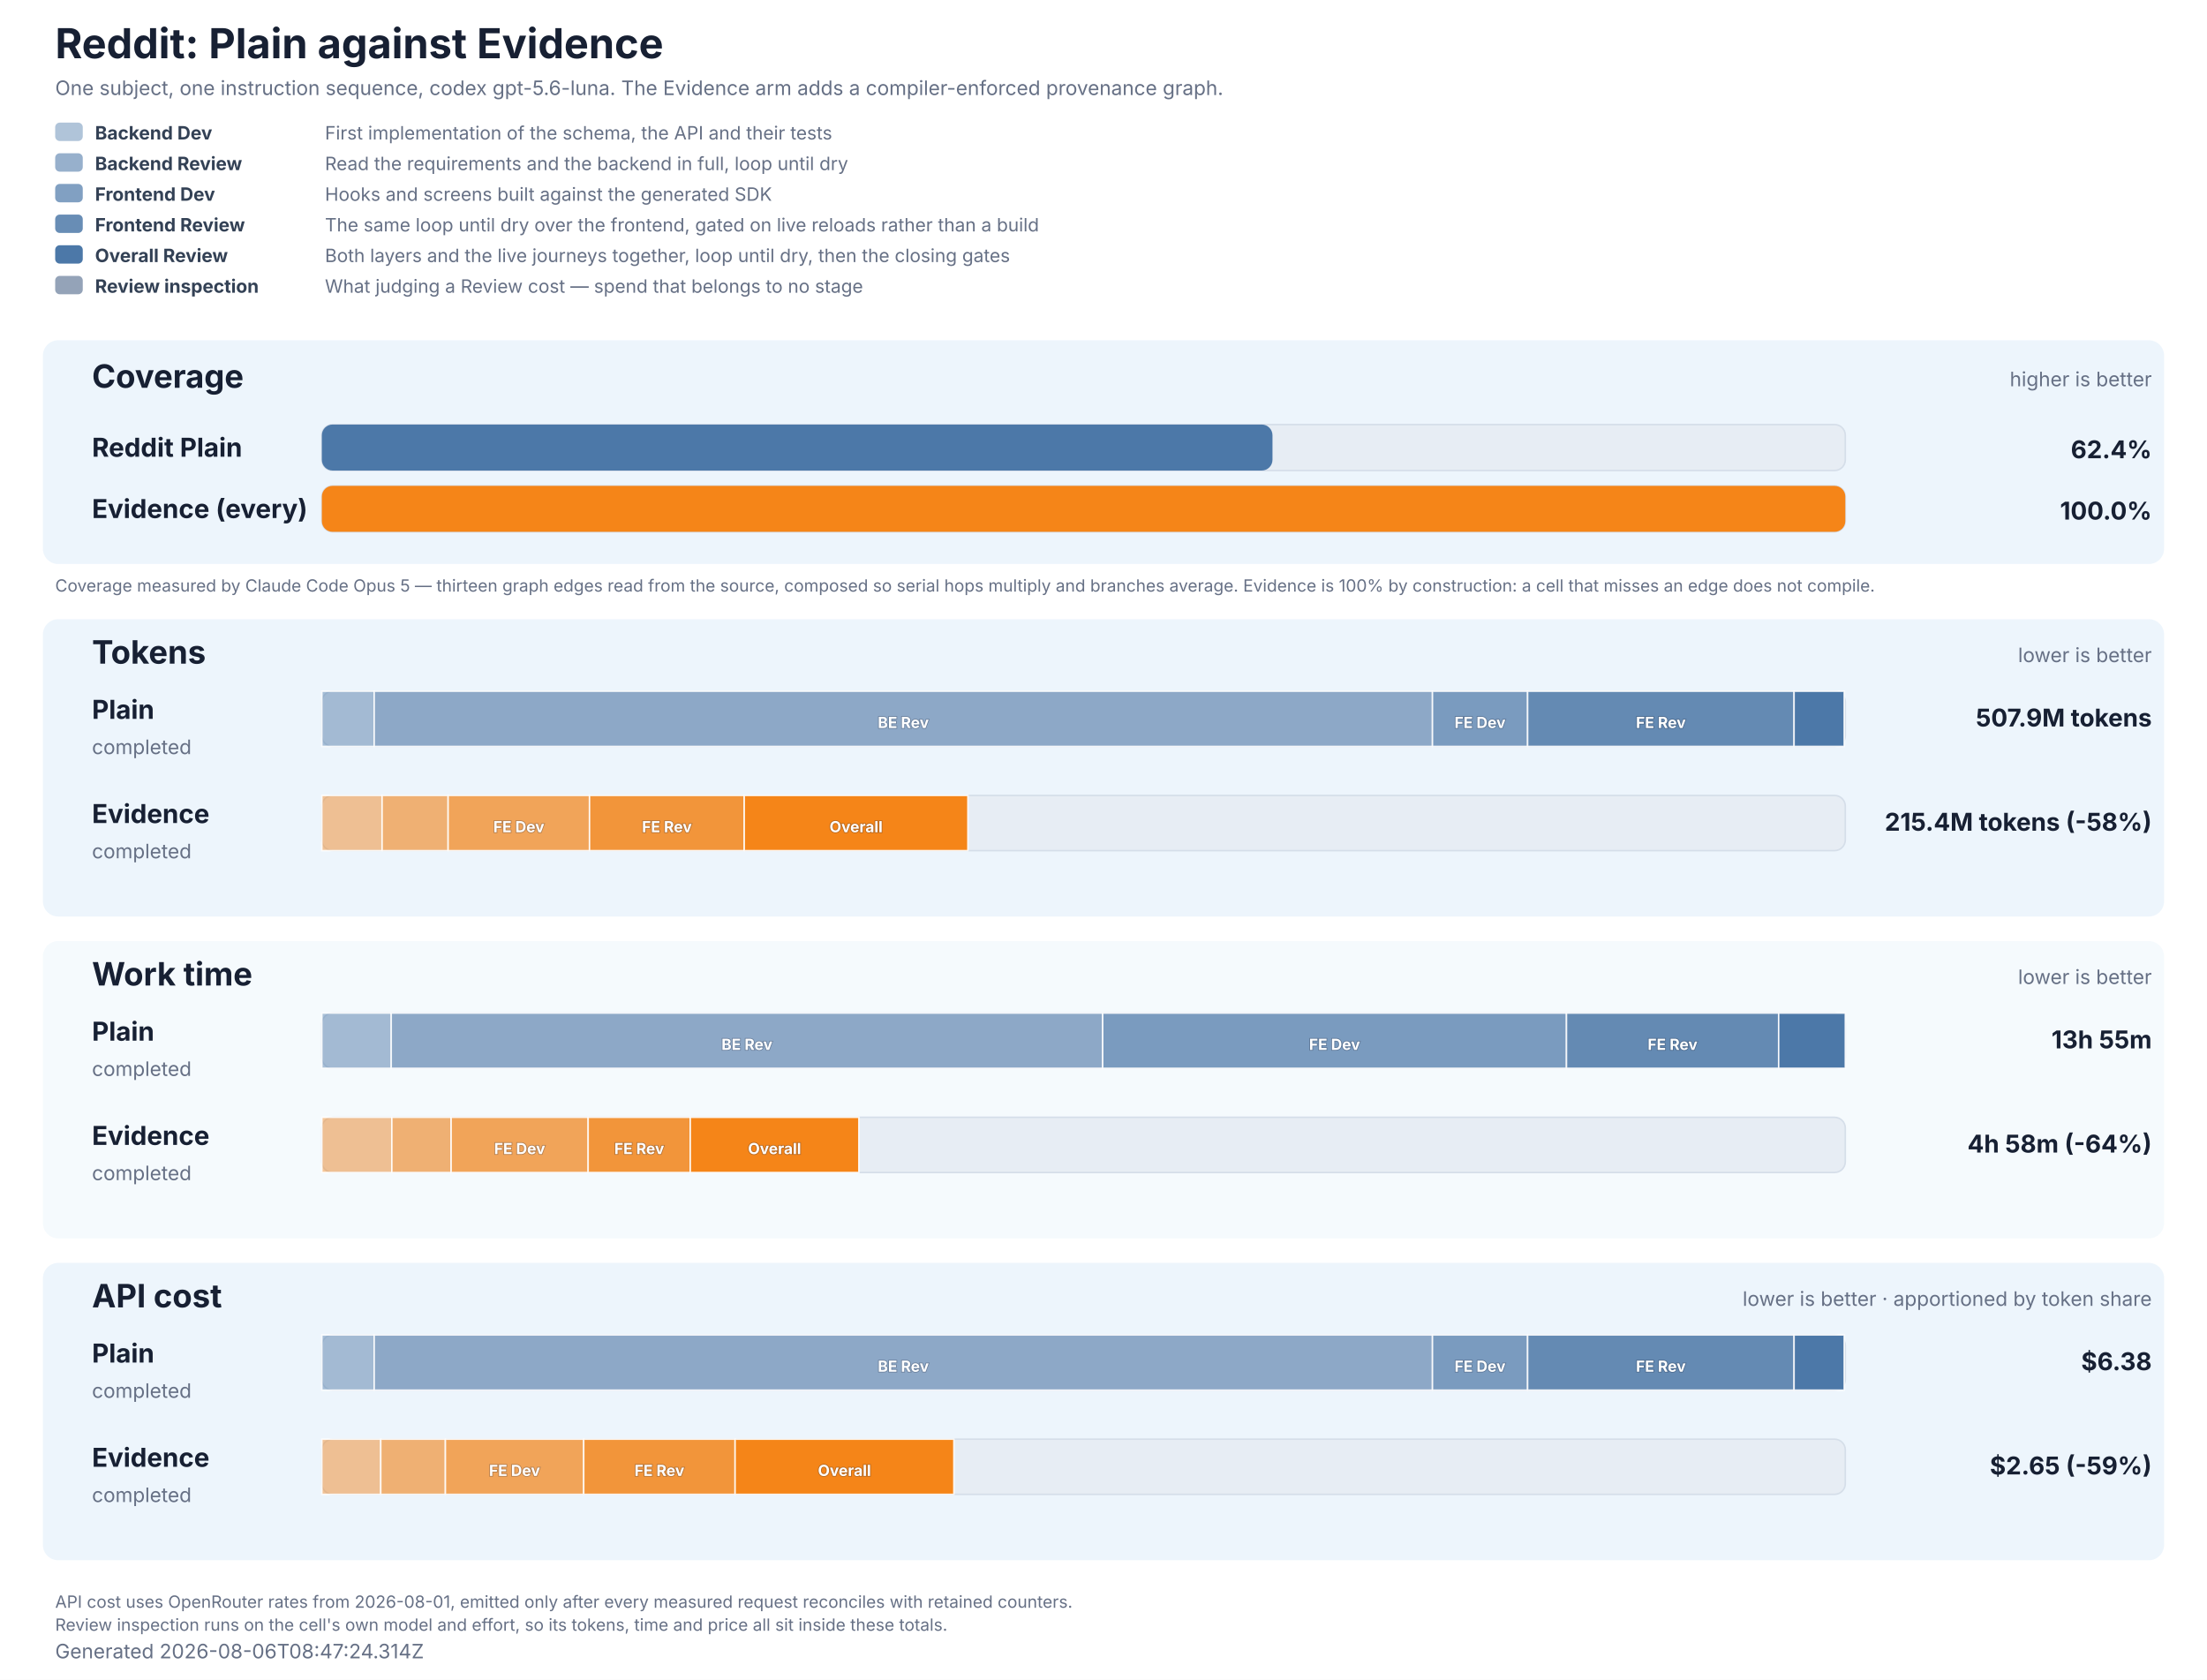
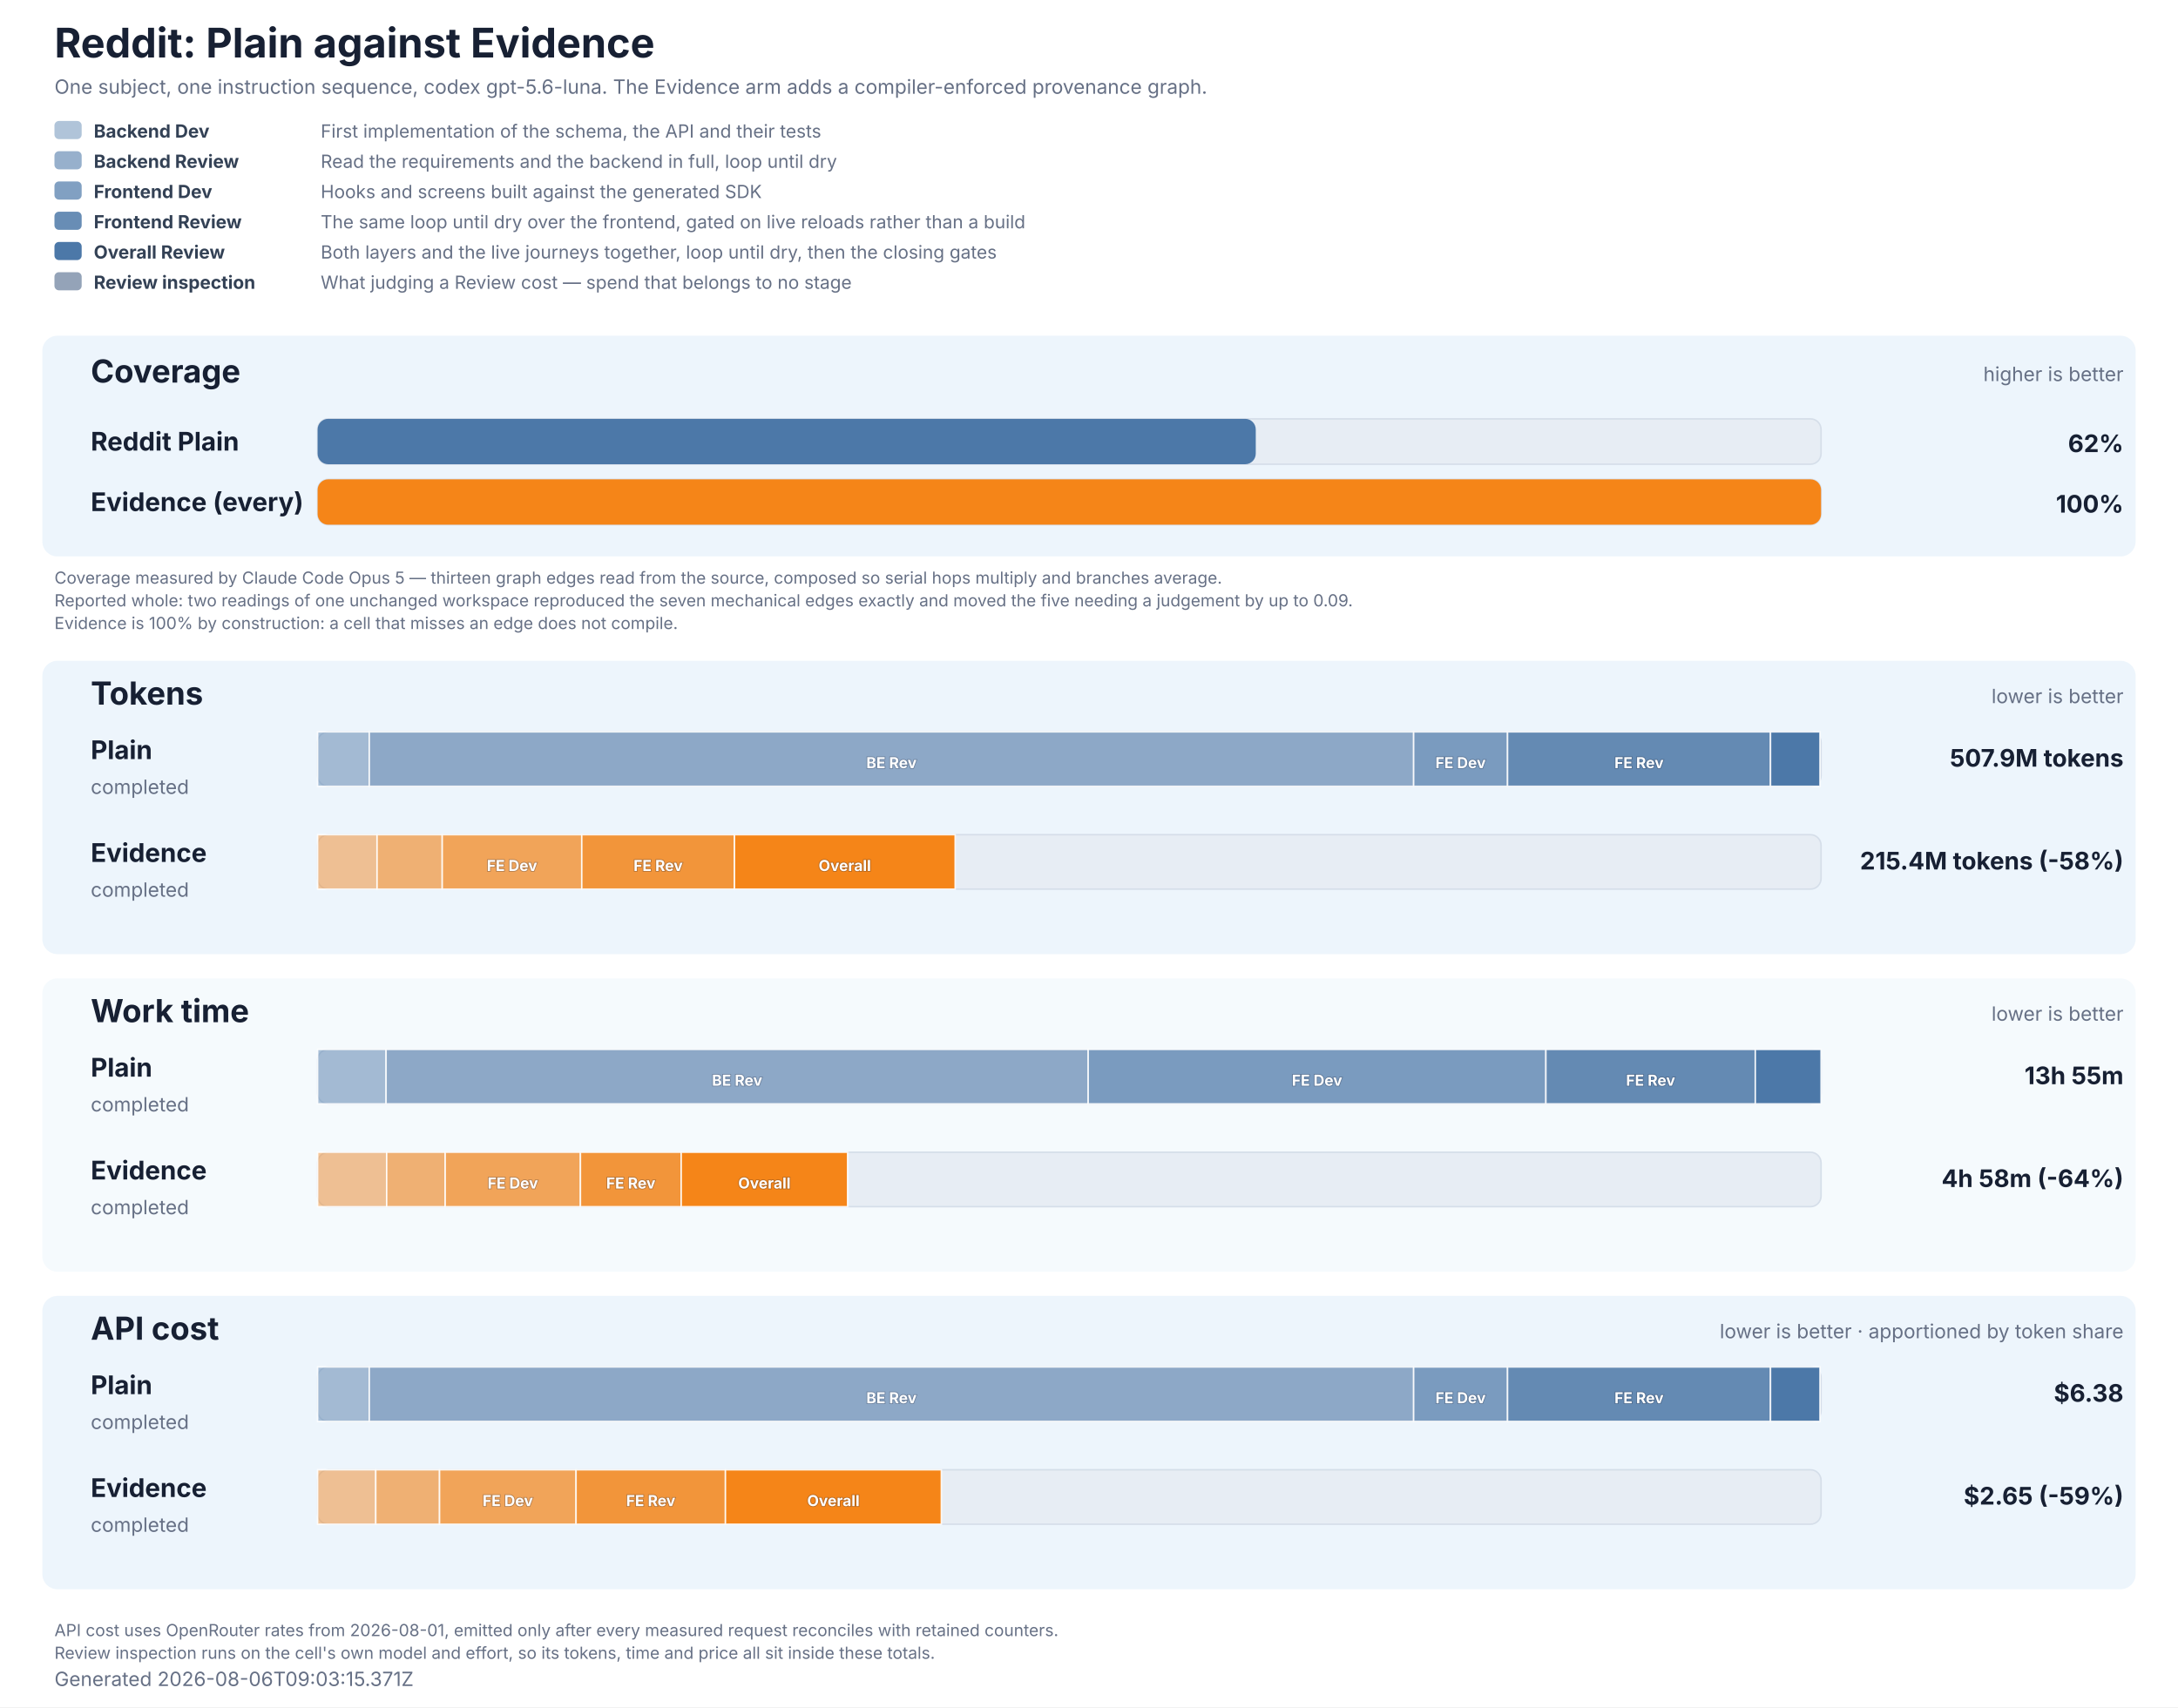
- <svg xmlns="http://www.w3.org/2000/svg" role="img" aria-labelledby="title description" viewBox="0 0 1440 1096" width="1440" height="1096">
+ <svg xmlns="http://www.w3.org/2000/svg" role="img" aria-labelledby="title description" viewBox="0 0 1440 1129" width="1440" height="1129">
  <style>
  text { font-family: Inter, ui-sans-serif, system-ui, -apple-system, BlinkMacSystemFont, 'Segoe UI', sans-serif; fill: #172033; }
  .title { font-size: 27px; font-weight: 700; }
  .subtitle, .generated, .group-meta, .row-status { font-size: 13px; fill: #667085; }
  .group { fill: #e8f2fb; }
  .group-title { font-size: 21px; font-weight: 700; }
  .row-label { font-size: 17px; font-weight: 700; }
  .value { font-size: 16px; font-weight: 700; }
  .cost-value { font-size: 13px; font-weight: 600; fill: #526b82; }
  .legend { font-size: 12px; fill: #667085; }
  .legend-label { font-size: 12px; font-weight: 700; fill: #334155; }
  .segment-label { font-size: 10px; font-weight: 700; fill: #ffffff; paint-order: stroke; stroke: #172033; stroke-opacity: 0.28; stroke-width: 1px; }
  .phase-segment { stroke: #ffffff; stroke-opacity: 0.86; stroke-width: 1px; }
  .track { fill: #e7edf4; stroke: #d5dee9; stroke-width: 1px; }
  .empty { font-size: 15px; fill: #667085; }
  .table-note { font-size: 11px; fill: #667085; }
</style>
-   <rect width="1440" height="1096" fill="#ffffff" />
+   <rect width="1440" height="1129" fill="#ffffff" />
  <text x="36" y="38" class="title">Reddit: Plain against Evidence</text>
  <text x="36" y="62" class="subtitle">One subject, one instruction sequence, codex gpt-5.6-luna. The Evidence arm adds a compiler-enforced provenance graph.</text>
  <rect x="36" y="80" width="18" height="12" rx="3" fill="#4c78a8" fill-opacity="0.44" />
  <text x="62" y="91" class="legend-label">Backend Dev</text>
  <text x="212" y="91" class="legend">First implementation of the schema, the API and their tests</text>
  <rect x="36" y="100" width="18" height="12" rx="3" fill="#4c78a8" fill-opacity="0.58" />
  <text x="62" y="111" class="legend-label">Backend Review</text>
  <text x="212" y="111" class="legend">Read the requirements and the backend in full, loop until dry</text>
  <rect x="36" y="120" width="18" height="12" rx="3" fill="#4c78a8" fill-opacity="0.7" />
  <text x="62" y="131" class="legend-label">Frontend Dev</text>
  <text x="212" y="131" class="legend">Hooks and screens built against the generated SDK</text>
  <rect x="36" y="140" width="18" height="12" rx="3" fill="#4c78a8" fill-opacity="0.84" />
  <text x="62" y="151" class="legend-label">Frontend Review</text>
  <text x="212" y="151" class="legend">The same loop until dry over the frontend, gated on live reloads rather than a build</text>
  <rect x="36" y="160" width="18" height="12" rx="3" fill="#4c78a8" fill-opacity="1" />
  <text x="62" y="171" class="legend-label">Overall Review</text>
  <text x="212" y="171" class="legend">Both layers and the live journeys together, loop until dry, then the closing gates</text>
  <rect x="36" y="180" width="18" height="12" rx="3" fill="#94a3b8" fill-opacity="1" />
  <text x="62" y="191" class="legend-label">Review inspection</text>
  <text x="212" y="191" class="legend">What judging a Review cost — spend that belongs to no stage</text>
  <rect x="28" y="222" width="1384" height="146" rx="10" class="group" fill-opacity="0.78" />
  <text x="60" y="253" class="group-title">Coverage</text>
  <text x="1404" y="252" text-anchor="end" class="group-meta">higher is better</text>
  <text x="60" y="298" class="row-label" fill="#4c78a8">Reddit Plain</text>
  <rect x="210" y="277" width="994" height="30" rx="7" class="track" />
  <rect x="210" y="277" width="620.26" height="30" rx="7" fill="#4c78a8" data-coverage="62.4" />
-   <text x="1404" y="299" text-anchor="end" class="value" fill="#4c78a8">62.4%</text>
+   <text x="1404" y="299" text-anchor="end" class="value" fill="#4c78a8">62%</text>
  <text x="60" y="338" class="row-label" fill="#f58518">Evidence (every)</text>
  <rect x="210" y="317" width="994" height="30" rx="7" class="track" />
  <rect x="210" y="317" width="994.00" height="30" rx="7" fill="#f58518" data-coverage="100" />
-   <text x="1404" y="339" text-anchor="end" class="value" fill="#f58518">100.0%</text>
-   <text x="36" y="386" class="table-note">Coverage measured by Claude Code Opus 5 — thirteen graph edges read from the source, composed so serial hops multiply and branches average. Evidence is 100% by construction: a cell that misses an edge does not compile.</text>
-   <rect x="28" y="404" width="1384" height="194" rx="10" class="group" fill-opacity="0.78" />
-   <text x="60" y="433" class="group-title">Tokens</text>
-   <text x="1404" y="432" text-anchor="end" class="group-meta">lower is better</text>
-   <text x="60" y="469" class="row-label" fill="#4c78a8">Plain</text>
-   <text x="60" y="492" class="row-status">completed</text>
-   <rect x="210" y="451" width="994" height="36" rx="7" class="track" />
-   <rect x="210.00" y="451" width="34.15" height="36" fill="#4c78a8" fill-opacity="0.44" class="phase-segment" data-phase="backend-development" />
-   <rect x="244.15" y="451" width="690.49" height="36" fill="#4c78a8" fill-opacity="0.58" class="phase-segment" data-phase="backend-review" />
-   <text x="589.40" y="475" text-anchor="middle" class="segment-label">BE Rev</text>
-   <rect x="934.64" y="451" width="62.09" height="36" fill="#4c78a8" fill-opacity="0.7" class="phase-segment" data-phase="frontend-development" />
-   <text x="965.68" y="475" text-anchor="middle" class="segment-label">FE Dev</text>
-   <rect x="996.73" y="451" width="173.86" height="36" fill="#4c78a8" fill-opacity="0.84" class="phase-segment" data-phase="frontend-review" />
-   <text x="1083.66" y="475" text-anchor="middle" class="segment-label">FE Rev</text>
-   <rect x="1170.59" y="451" width="32.69" height="36" fill="#4c78a8" fill-opacity="1" class="phase-segment" data-phase="overall-review" />
-   <text x="1404" y="474" text-anchor="end" class="value">507.9M tokens</text>
-   <text x="60" y="537" class="row-label" fill="#f58518">Evidence</text>
-   <text x="60" y="560" class="row-status">completed</text>
-   <rect x="210" y="519" width="994" height="36" rx="7" class="track" />
-   <rect x="210.00" y="519" width="39.30" height="36" fill="#f58518" fill-opacity="0.44" class="phase-segment" data-phase="backend-development" />
-   <rect x="249.30" y="519" width="43.09" height="36" fill="#f58518" fill-opacity="0.58" class="phase-segment" data-phase="backend-review" />
-   <rect x="292.39" y="519" width="92.26" height="36" fill="#f58518" fill-opacity="0.7" class="phase-segment" data-phase="frontend-development" />
-   <text x="338.52" y="543" text-anchor="middle" class="segment-label">FE Dev</text>
-   <rect x="384.65" y="519" width="100.96" height="36" fill="#f58518" fill-opacity="0.84" class="phase-segment" data-phase="frontend-review" />
-   <text x="435.13" y="543" text-anchor="middle" class="segment-label">FE Rev</text>
-   <rect x="485.61" y="519" width="145.89" height="36" fill="#f58518" fill-opacity="1" class="phase-segment" data-phase="overall-review" />
-   <text x="558.55" y="543" text-anchor="middle" class="segment-label">Overall</text>
-   <text x="1404" y="542" text-anchor="end" class="value">215.4M tokens (-58%)</text>
-   <rect x="28" y="614" width="1384" height="194" rx="10" class="group" fill-opacity="0.42" />
-   <text x="60" y="643" class="group-title">Work time</text>
-   <text x="1404" y="642" text-anchor="end" class="group-meta">lower is better</text>
-   <text x="60" y="679" class="row-label" fill="#4c78a8">Plain</text>
-   <text x="60" y="702" class="row-status">completed</text>
-   <rect x="210" y="661" width="994" height="36" rx="7" class="track" />
-   <rect x="210.00" y="661" width="45.27" height="36" fill="#4c78a8" fill-opacity="0.44" class="phase-segment" data-phase="backend-development" />
-   <rect x="255.27" y="661" width="464.21" height="36" fill="#4c78a8" fill-opacity="0.58" class="phase-segment" data-phase="backend-review" />
-   <text x="487.37" y="685" text-anchor="middle" class="segment-label">BE Rev</text>
-   <rect x="719.48" y="661" width="302.60" height="36" fill="#4c78a8" fill-opacity="0.7" class="phase-segment" data-phase="frontend-development" />
-   <text x="870.78" y="685" text-anchor="middle" class="segment-label">FE Dev</text>
-   <rect x="1022.08" y="661" width="138.46" height="36" fill="#4c78a8" fill-opacity="0.84" class="phase-segment" data-phase="frontend-review" />
-   <text x="1091.31" y="685" text-anchor="middle" class="segment-label">FE Rev</text>
-   <rect x="1160.54" y="661" width="43.46" height="36" fill="#4c78a8" fill-opacity="1" class="phase-segment" data-phase="overall-review" />
-   <text x="1404" y="684" text-anchor="end" class="value">13h 55m</text>
-   <text x="60" y="747" class="row-label" fill="#f58518">Evidence</text>
-   <text x="60" y="770" class="row-status">completed</text>
-   <rect x="210" y="729" width="994" height="36" rx="7" class="track" />
-   <rect x="210.00" y="729" width="45.66" height="36" fill="#f58518" fill-opacity="0.44" class="phase-segment" data-phase="backend-development" />
-   <rect x="255.66" y="729" width="38.70" height="36" fill="#f58518" fill-opacity="0.58" class="phase-segment" data-phase="backend-review" />
-   <rect x="294.36" y="729" width="89.40" height="36" fill="#f58518" fill-opacity="0.7" class="phase-segment" data-phase="frontend-development" />
-   <text x="339.06" y="753" text-anchor="middle" class="segment-label">FE Dev</text>
-   <rect x="383.76" y="729" width="66.63" height="36" fill="#f58518" fill-opacity="0.84" class="phase-segment" data-phase="frontend-review" />
-   <text x="417.08" y="753" text-anchor="middle" class="segment-label">FE Rev</text>
-   <rect x="450.39" y="729" width="109.98" height="36" fill="#f58518" fill-opacity="1" class="phase-segment" data-phase="overall-review" />
-   <text x="505.38" y="753" text-anchor="middle" class="segment-label">Overall</text>
-   <text x="1404" y="752" text-anchor="end" class="value">4h 58m (-64%)</text>
-   <rect x="28" y="824" width="1384" height="194" rx="10" class="group" fill-opacity="0.78" />
-   <text x="60" y="853" class="group-title">API cost</text>
-   <text x="1404" y="852" text-anchor="end" class="group-meta">lower is better · apportioned by token share</text>
-   <text x="60" y="889" class="row-label" fill="#4c78a8">Plain</text>
-   <text x="60" y="912" class="row-status">completed</text>
-   <rect x="210" y="871" width="994" height="36" rx="7" class="track" />
-   <rect x="210.00" y="871" width="34.15" height="36" fill="#4c78a8" fill-opacity="0.44" class="phase-segment" data-phase="backend-development" />
-   <rect x="244.15" y="871" width="690.49" height="36" fill="#4c78a8" fill-opacity="0.58" class="phase-segment" data-phase="backend-review" />
-   <text x="589.40" y="895" text-anchor="middle" class="segment-label">BE Rev</text>
-   <rect x="934.64" y="871" width="62.09" height="36" fill="#4c78a8" fill-opacity="0.7" class="phase-segment" data-phase="frontend-development" />
-   <text x="965.68" y="895" text-anchor="middle" class="segment-label">FE Dev</text>
-   <rect x="996.73" y="871" width="173.86" height="36" fill="#4c78a8" fill-opacity="0.84" class="phase-segment" data-phase="frontend-review" />
-   <text x="1083.66" y="895" text-anchor="middle" class="segment-label">FE Rev</text>
-   <rect x="1170.59" y="871" width="32.69" height="36" fill="#4c78a8" fill-opacity="1" class="phase-segment" data-phase="overall-review" />
-   <text x="1404" y="894" text-anchor="end" class="value">$6.38</text>
-   <text x="60" y="957" class="row-label" fill="#f58518">Evidence</text>
-   <text x="60" y="980" class="row-status">completed</text>
-   <rect x="210" y="939" width="994" height="36" rx="7" class="track" />
-   <rect x="210.00" y="939" width="38.44" height="36" fill="#f58518" fill-opacity="0.44" class="phase-segment" data-phase="backend-development" />
-   <rect x="248.44" y="939" width="42.16" height="36" fill="#f58518" fill-opacity="0.58" class="phase-segment" data-phase="backend-review" />
-   <rect x="290.61" y="939" width="90.26" height="36" fill="#f58518" fill-opacity="0.7" class="phase-segment" data-phase="frontend-development" />
-   <text x="335.74" y="963" text-anchor="middle" class="segment-label">FE Dev</text>
-   <rect x="380.87" y="939" width="98.77" height="36" fill="#f58518" fill-opacity="0.84" class="phase-segment" data-phase="frontend-review" />
-   <text x="430.25" y="963" text-anchor="middle" class="segment-label">FE Rev</text>
-   <rect x="479.63" y="939" width="142.73" height="36" fill="#f58518" fill-opacity="1" class="phase-segment" data-phase="overall-review" />
-   <text x="551.00" y="963" text-anchor="middle" class="segment-label">Overall</text>
-   <text x="1404" y="962" text-anchor="end" class="value">$2.65 (-59%)</text>
-   <text x="36" y="1049" class="table-note">API cost uses OpenRouter rates from 2026-08-01, emitted only after every measured request reconciles with retained counters.</text>
-   <text x="36" y="1064" class="table-note">Review inspection runs on the cell's own model and effort, so its tokens, time and price all sit inside these totals.</text>
-   <text x="36" y="1082" class="generated">Generated 2026-08-06T08:47:24.314Z</text>
+   <text x="1404" y="339" text-anchor="end" class="value" fill="#f58518">100%</text>
+   <text x="36" y="386" class="table-note">Coverage measured by Claude Code Opus 5 — thirteen graph edges read from the source, composed so serial hops multiply and branches average.</text>
+   <text x="36" y="401" class="table-note">Reported whole: two readings of one unchanged workspace reproduced the seven mechanical edges exactly and moved the five needing a judgement by up to 0.09.</text>
+   <text x="36" y="416" class="table-note">Evidence is 100% by construction: a cell that misses an edge does not compile.</text>
+   <rect x="28" y="437" width="1384" height="194" rx="10" class="group" fill-opacity="0.78" />
+   <text x="60" y="466" class="group-title">Tokens</text>
+   <text x="1404" y="465" text-anchor="end" class="group-meta">lower is better</text>
+   <text x="60" y="502" class="row-label" fill="#4c78a8">Plain</text>
+   <text x="60" y="525" class="row-status">completed</text>
+   <rect x="210" y="484" width="994" height="36" rx="7" class="track" />
+   <rect x="210.00" y="484" width="34.15" height="36" fill="#4c78a8" fill-opacity="0.44" class="phase-segment" data-phase="backend-development" />
+   <rect x="244.15" y="484" width="690.49" height="36" fill="#4c78a8" fill-opacity="0.58" class="phase-segment" data-phase="backend-review" />
+   <text x="589.40" y="508" text-anchor="middle" class="segment-label">BE Rev</text>
+   <rect x="934.64" y="484" width="62.09" height="36" fill="#4c78a8" fill-opacity="0.7" class="phase-segment" data-phase="frontend-development" />
+   <text x="965.68" y="508" text-anchor="middle" class="segment-label">FE Dev</text>
+   <rect x="996.73" y="484" width="173.86" height="36" fill="#4c78a8" fill-opacity="0.84" class="phase-segment" data-phase="frontend-review" />
+   <text x="1083.66" y="508" text-anchor="middle" class="segment-label">FE Rev</text>
+   <rect x="1170.59" y="484" width="32.69" height="36" fill="#4c78a8" fill-opacity="1" class="phase-segment" data-phase="overall-review" />
+   <text x="1404" y="507" text-anchor="end" class="value">507.9M tokens</text>
+   <text x="60" y="570" class="row-label" fill="#f58518">Evidence</text>
+   <text x="60" y="593" class="row-status">completed</text>
+   <rect x="210" y="552" width="994" height="36" rx="7" class="track" />
+   <rect x="210.00" y="552" width="39.30" height="36" fill="#f58518" fill-opacity="0.44" class="phase-segment" data-phase="backend-development" />
+   <rect x="249.30" y="552" width="43.09" height="36" fill="#f58518" fill-opacity="0.58" class="phase-segment" data-phase="backend-review" />
+   <rect x="292.39" y="552" width="92.26" height="36" fill="#f58518" fill-opacity="0.7" class="phase-segment" data-phase="frontend-development" />
+   <text x="338.52" y="576" text-anchor="middle" class="segment-label">FE Dev</text>
+   <rect x="384.65" y="552" width="100.96" height="36" fill="#f58518" fill-opacity="0.84" class="phase-segment" data-phase="frontend-review" />
+   <text x="435.13" y="576" text-anchor="middle" class="segment-label">FE Rev</text>
+   <rect x="485.61" y="552" width="145.89" height="36" fill="#f58518" fill-opacity="1" class="phase-segment" data-phase="overall-review" />
+   <text x="558.55" y="576" text-anchor="middle" class="segment-label">Overall</text>
+   <text x="1404" y="575" text-anchor="end" class="value">215.4M tokens (-58%)</text>
+   <rect x="28" y="647" width="1384" height="194" rx="10" class="group" fill-opacity="0.42" />
+   <text x="60" y="676" class="group-title">Work time</text>
+   <text x="1404" y="675" text-anchor="end" class="group-meta">lower is better</text>
+   <text x="60" y="712" class="row-label" fill="#4c78a8">Plain</text>
+   <text x="60" y="735" class="row-status">completed</text>
+   <rect x="210" y="694" width="994" height="36" rx="7" class="track" />
+   <rect x="210.00" y="694" width="45.27" height="36" fill="#4c78a8" fill-opacity="0.44" class="phase-segment" data-phase="backend-development" />
+   <rect x="255.27" y="694" width="464.21" height="36" fill="#4c78a8" fill-opacity="0.58" class="phase-segment" data-phase="backend-review" />
+   <text x="487.37" y="718" text-anchor="middle" class="segment-label">BE Rev</text>
+   <rect x="719.48" y="694" width="302.60" height="36" fill="#4c78a8" fill-opacity="0.7" class="phase-segment" data-phase="frontend-development" />
+   <text x="870.78" y="718" text-anchor="middle" class="segment-label">FE Dev</text>
+   <rect x="1022.08" y="694" width="138.46" height="36" fill="#4c78a8" fill-opacity="0.84" class="phase-segment" data-phase="frontend-review" />
+   <text x="1091.31" y="718" text-anchor="middle" class="segment-label">FE Rev</text>
+   <rect x="1160.54" y="694" width="43.46" height="36" fill="#4c78a8" fill-opacity="1" class="phase-segment" data-phase="overall-review" />
+   <text x="1404" y="717" text-anchor="end" class="value">13h 55m</text>
+   <text x="60" y="780" class="row-label" fill="#f58518">Evidence</text>
+   <text x="60" y="803" class="row-status">completed</text>
+   <rect x="210" y="762" width="994" height="36" rx="7" class="track" />
+   <rect x="210.00" y="762" width="45.66" height="36" fill="#f58518" fill-opacity="0.44" class="phase-segment" data-phase="backend-development" />
+   <rect x="255.66" y="762" width="38.70" height="36" fill="#f58518" fill-opacity="0.58" class="phase-segment" data-phase="backend-review" />
+   <rect x="294.36" y="762" width="89.40" height="36" fill="#f58518" fill-opacity="0.7" class="phase-segment" data-phase="frontend-development" />
+   <text x="339.06" y="786" text-anchor="middle" class="segment-label">FE Dev</text>
+   <rect x="383.76" y="762" width="66.63" height="36" fill="#f58518" fill-opacity="0.84" class="phase-segment" data-phase="frontend-review" />
+   <text x="417.08" y="786" text-anchor="middle" class="segment-label">FE Rev</text>
+   <rect x="450.39" y="762" width="109.98" height="36" fill="#f58518" fill-opacity="1" class="phase-segment" data-phase="overall-review" />
+   <text x="505.38" y="786" text-anchor="middle" class="segment-label">Overall</text>
+   <text x="1404" y="785" text-anchor="end" class="value">4h 58m (-64%)</text>
+   <rect x="28" y="857" width="1384" height="194" rx="10" class="group" fill-opacity="0.78" />
+   <text x="60" y="886" class="group-title">API cost</text>
+   <text x="1404" y="885" text-anchor="end" class="group-meta">lower is better · apportioned by token share</text>
+   <text x="60" y="922" class="row-label" fill="#4c78a8">Plain</text>
+   <text x="60" y="945" class="row-status">completed</text>
+   <rect x="210" y="904" width="994" height="36" rx="7" class="track" />
+   <rect x="210.00" y="904" width="34.15" height="36" fill="#4c78a8" fill-opacity="0.44" class="phase-segment" data-phase="backend-development" />
+   <rect x="244.15" y="904" width="690.49" height="36" fill="#4c78a8" fill-opacity="0.58" class="phase-segment" data-phase="backend-review" />
+   <text x="589.40" y="928" text-anchor="middle" class="segment-label">BE Rev</text>
+   <rect x="934.64" y="904" width="62.09" height="36" fill="#4c78a8" fill-opacity="0.7" class="phase-segment" data-phase="frontend-development" />
+   <text x="965.68" y="928" text-anchor="middle" class="segment-label">FE Dev</text>
+   <rect x="996.73" y="904" width="173.86" height="36" fill="#4c78a8" fill-opacity="0.84" class="phase-segment" data-phase="frontend-review" />
+   <text x="1083.66" y="928" text-anchor="middle" class="segment-label">FE Rev</text>
+   <rect x="1170.59" y="904" width="32.69" height="36" fill="#4c78a8" fill-opacity="1" class="phase-segment" data-phase="overall-review" />
+   <text x="1404" y="927" text-anchor="end" class="value">$6.38</text>
+   <text x="60" y="990" class="row-label" fill="#f58518">Evidence</text>
+   <text x="60" y="1013" class="row-status">completed</text>
+   <rect x="210" y="972" width="994" height="36" rx="7" class="track" />
+   <rect x="210.00" y="972" width="38.44" height="36" fill="#f58518" fill-opacity="0.44" class="phase-segment" data-phase="backend-development" />
+   <rect x="248.44" y="972" width="42.16" height="36" fill="#f58518" fill-opacity="0.58" class="phase-segment" data-phase="backend-review" />
+   <rect x="290.61" y="972" width="90.26" height="36" fill="#f58518" fill-opacity="0.7" class="phase-segment" data-phase="frontend-development" />
+   <text x="335.74" y="996" text-anchor="middle" class="segment-label">FE Dev</text>
+   <rect x="380.87" y="972" width="98.77" height="36" fill="#f58518" fill-opacity="0.84" class="phase-segment" data-phase="frontend-review" />
+   <text x="430.25" y="996" text-anchor="middle" class="segment-label">FE Rev</text>
+   <rect x="479.63" y="972" width="142.73" height="36" fill="#f58518" fill-opacity="1" class="phase-segment" data-phase="overall-review" />
+   <text x="551.00" y="996" text-anchor="middle" class="segment-label">Overall</text>
+   <text x="1404" y="995" text-anchor="end" class="value">$2.65 (-59%)</text>
+   <text x="36" y="1082" class="table-note">API cost uses OpenRouter rates from 2026-08-01, emitted only after every measured request reconciles with retained counters.</text>
+   <text x="36" y="1097" class="table-note">Review inspection runs on the cell's own model and effort, so its tokens, time and price all sit inside these totals.</text>
+   <text x="36" y="1115" class="generated">Generated 2026-08-06T09:03:15.371Z</text>
</svg>
